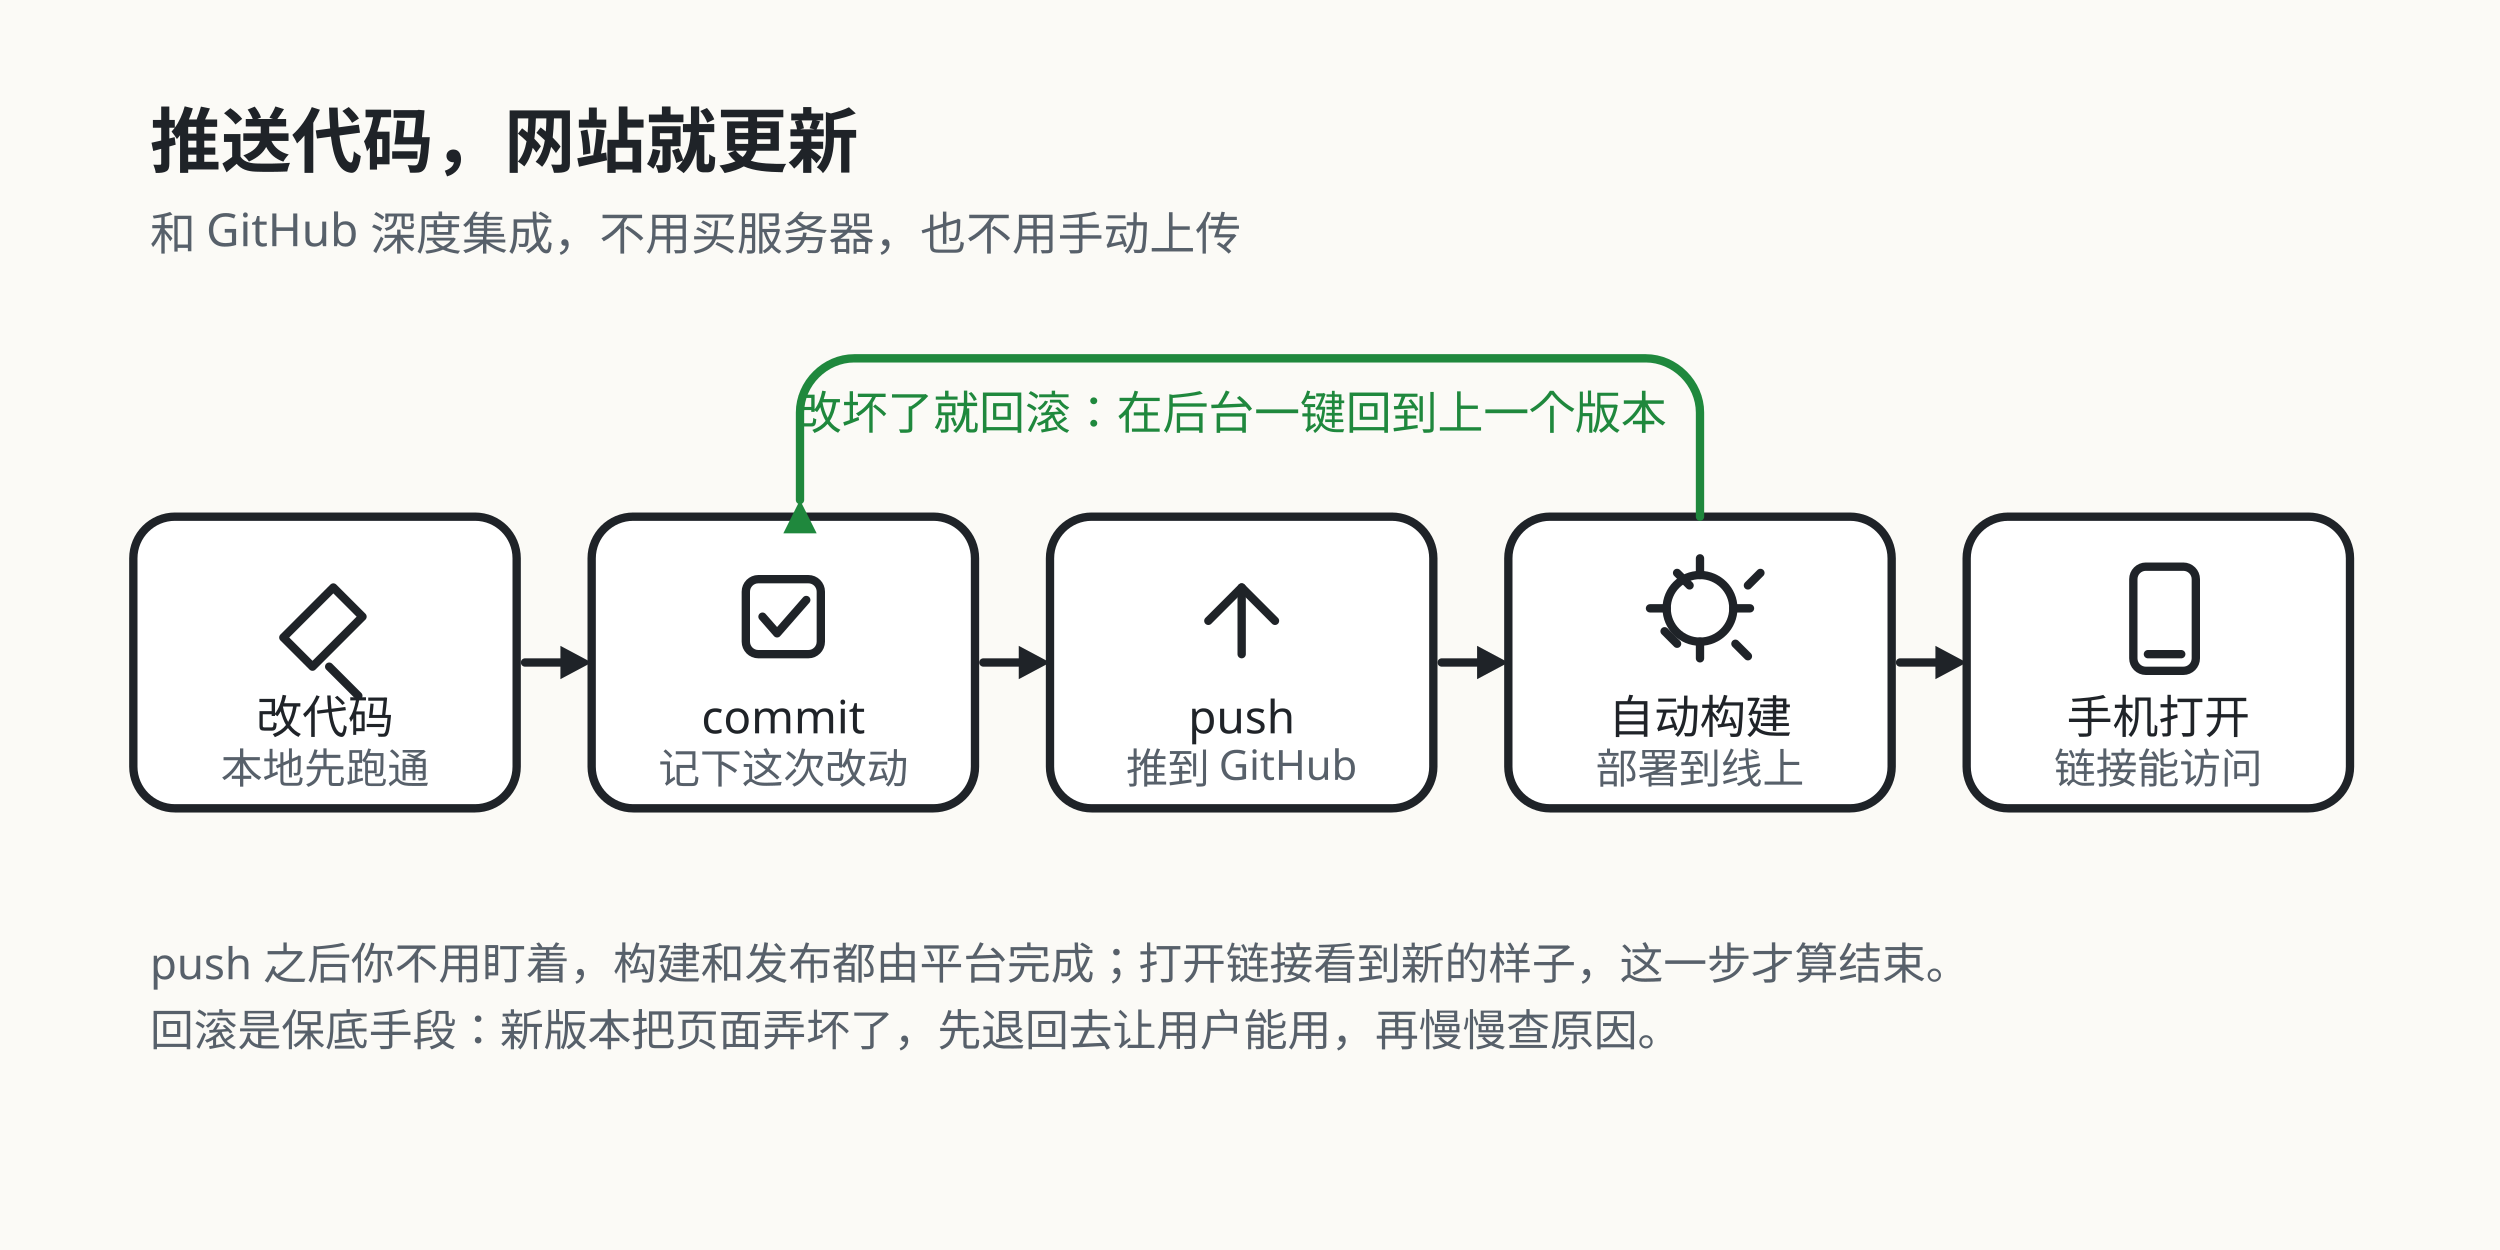
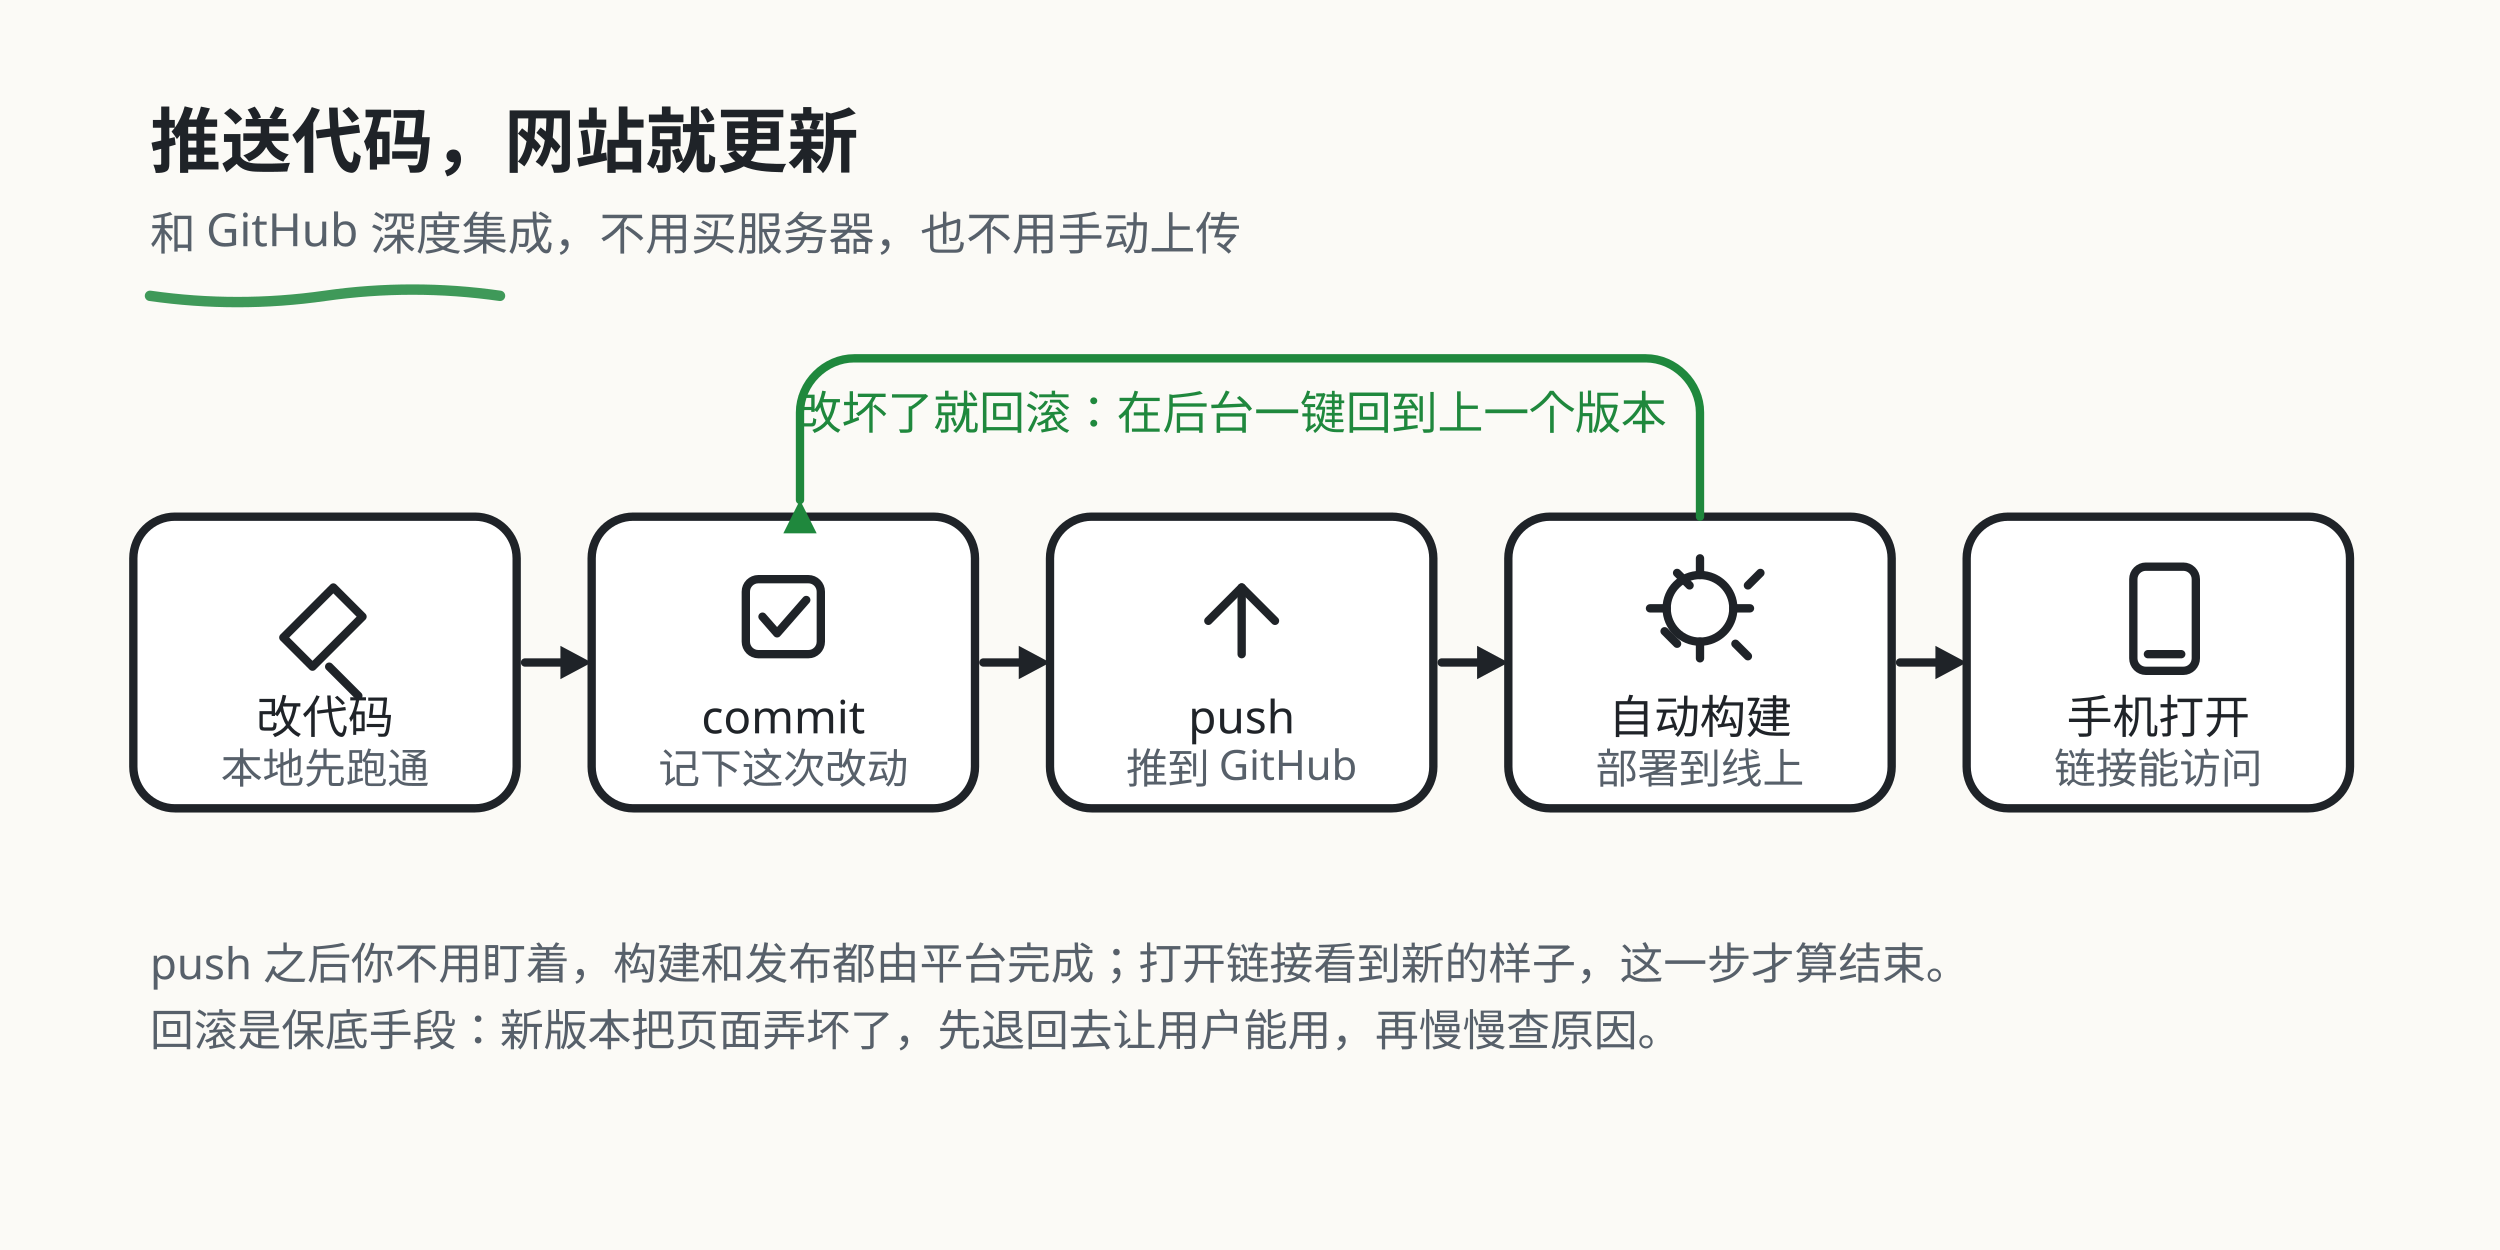
<svg xmlns="http://www.w3.org/2000/svg" width="1200" height="600" viewBox="0 0 1200 600" role="img" aria-labelledby="t">
  <rect width="1200" height="600" fill="#fbfaf6" />
+   <defs>
+     <filter id="card-shadow" x="-8%" y="-8%" width="116%" height="124%">
+       <feDropShadow dx="0" dy="4" stdDeviation="5" flood-color="#1f2328" flood-opacity="0.10" />
+     </filter>
+   </defs>
  <text x="72" y="80" fill="#1f2328" font-family="'Microsoft YaHei', system-ui, sans-serif" font-size="34" font-weight="700">推送代码，网站就更新</text>
  <text x="72" y="120" fill="#57606a" font-family="'Microsoft YaHei', system-ui, sans-serif" font-size="22">和 GitHub 深度集成，不用买服务器，也不用手动上传</text>
+   <path d="M72 142q42 6 84 0t84 0" fill="none" stroke="#1f883d" stroke-width="5" stroke-linecap="round" opacity="0.85" />
  <g fill="none" stroke="#1f2328" stroke-width="4" stroke-linecap="round" stroke-linejoin="round">
    <rect x="64" y="248" width="184" height="140" rx="20" fill="#ffffff" />
    <rect x="284" y="248" width="184" height="140" rx="20" fill="#ffffff" />
    <rect x="504" y="248" width="184" height="140" rx="20" fill="#ffffff" />
    <rect x="724" y="248" width="184" height="140" rx="20" fill="#ffffff" />
    <rect x="944" y="248" width="184" height="140" rx="20" fill="#ffffff" />
    <path d="M252 318h24" />
    <path d="M472 318h24" />
    <path d="M692 318h24" />
    <path d="M912 318h24" />
  </g>
  <g fill="#1f2328">
    <path d="M284 318l-15-8v16z" />
    <path d="M504 318l-15-8v16z" />
    <path d="M724 318l-15-8v16z" />
    <path d="M944 318l-15-8v16z" />
  </g>
  <g stroke="#1f2328" stroke-width="4" stroke-linecap="round" stroke-linejoin="round" fill="none">
    <path d="M136 306l24-24 14 14-24 24z" />
    <path d="M158 320l14 14" />
    <rect x="358" y="278" width="36" height="36" rx="6" />
    <path d="M366 296l7 8 14-16" />
    <path d="M596 314v-32" />
    <path d="M580 298l16-16 16 16" />
    <circle cx="816" cy="292" r="16" />
    <path d="M816 276v-8m0 48v-8m16-16h8m-48 0h8m11-11l-6-6m0 34l-6-6m34 6l6 6m0-34l6-6" />
    <rect x="1024" y="272" width="30" height="50" rx="6" />
    <path d="M1031 314h16" />
  </g>
  <g fill="#1f2328" font-family="'Microsoft YaHei', system-ui, sans-serif" font-size="22" text-anchor="middle">
    <text x="156" y="352">改代码</text>
    <text x="376" y="352">commit</text>
    <text x="596" y="352">push</text>
    <text x="816" y="352">自动构建</text>
    <text x="1036" y="352">手机打开</text>
  </g>
  <g fill="#57606a" font-family="'Microsoft YaHei', system-ui, sans-serif" font-size="20" text-anchor="middle">
    <text x="156" y="376">本地先跑通</text>
    <text x="376" y="376">记下这次改动</text>
    <text x="596" y="376">推到 GitHub</text>
    <text x="816" y="376">部署到线上</text>
    <text x="1036" y="376">链接能访问</text>
  </g>
  <g stroke="#1f883d" stroke-width="4" stroke-linecap="round" stroke-linejoin="round" fill="none">
    <path d="M816 248v-50c0-14-12-26-26-26H410c-14 0-26 12-26 26v42" />
  </g>
  <path d="M384 240l-8 16h16z" fill="#1f883d" />
  <text x="800" y="206" fill="#1f883d" font-family="'Microsoft YaHei', system-ui, sans-serif" font-size="22" text-anchor="end">改坏了就回滚：在后台一键回到上一个版本</text>
  <text x="72" y="470" fill="#57606a" font-family="'Microsoft YaHei', system-ui, sans-serif" font-size="21">push 之后你不用盯着，构建和发布都由平台完成；打开链接看到新的样子，这一步才算结束。</text>
  <text x="72" y="502" fill="#57606a" font-family="'Microsoft YaHei', system-ui, sans-serif" font-size="21">回滚是保底手段：新版本把页面弄坏了，先退回去让用户能用，再慢慢查原因。</text>
</svg>
